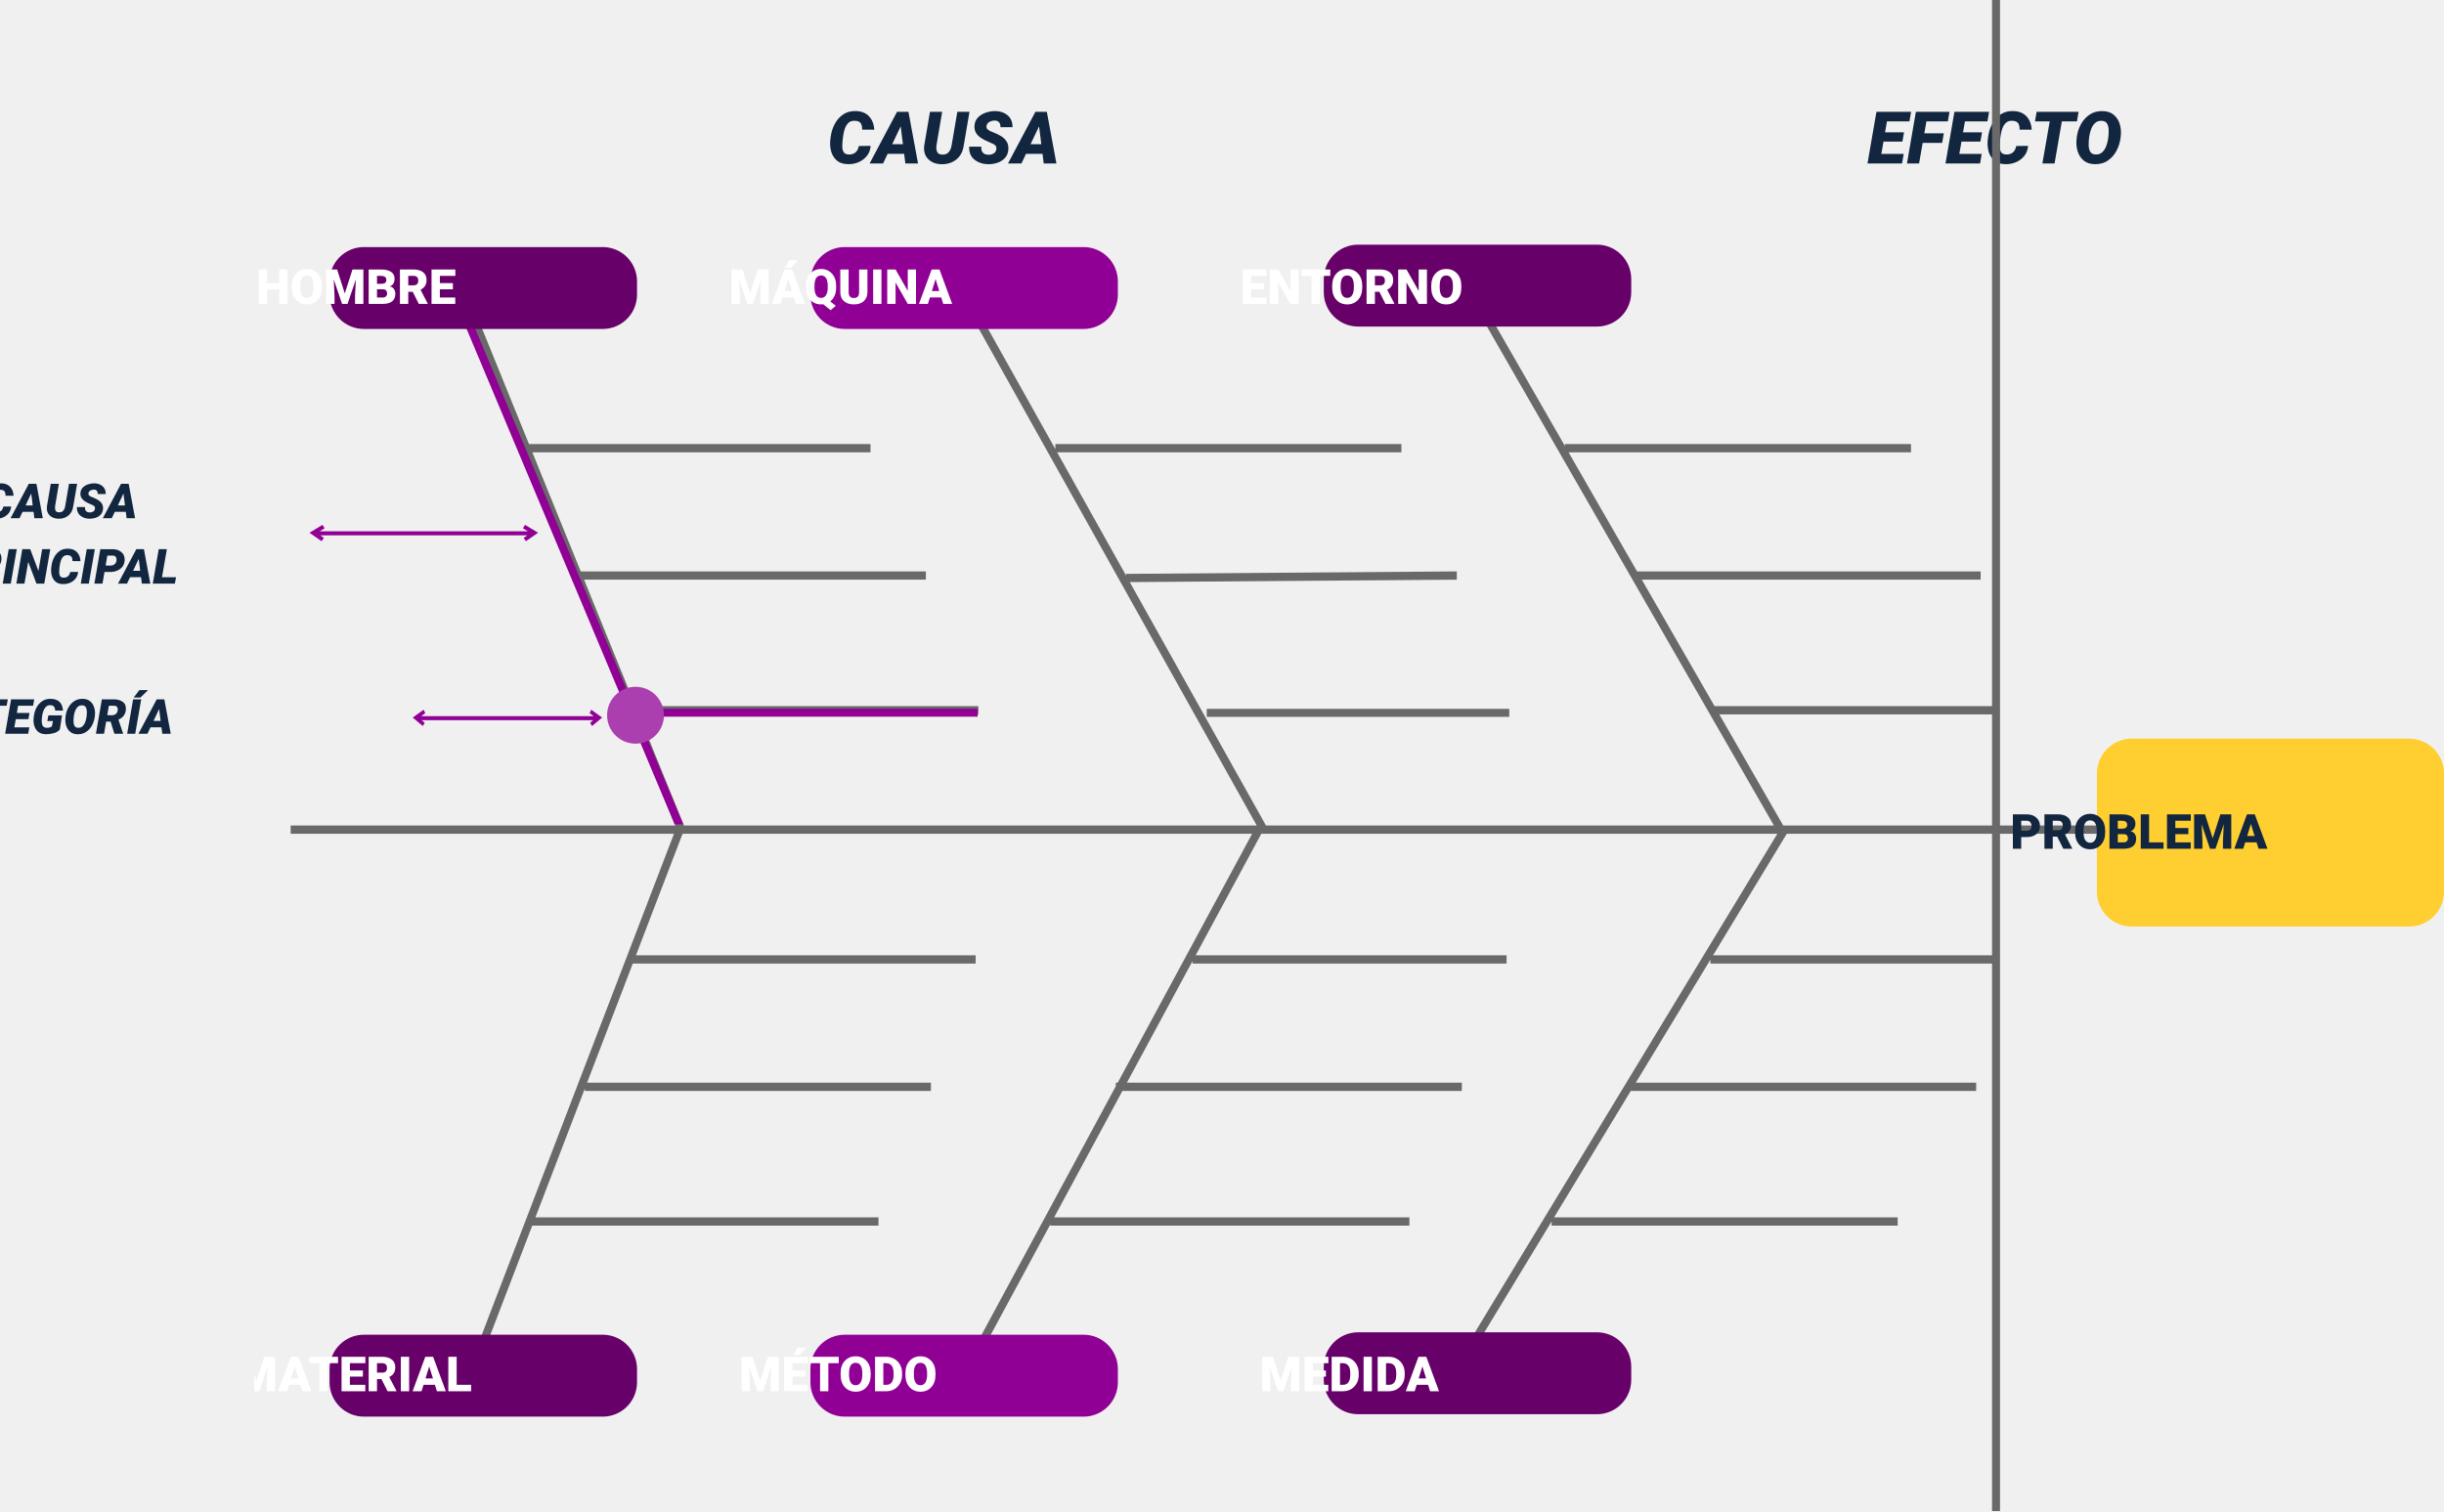
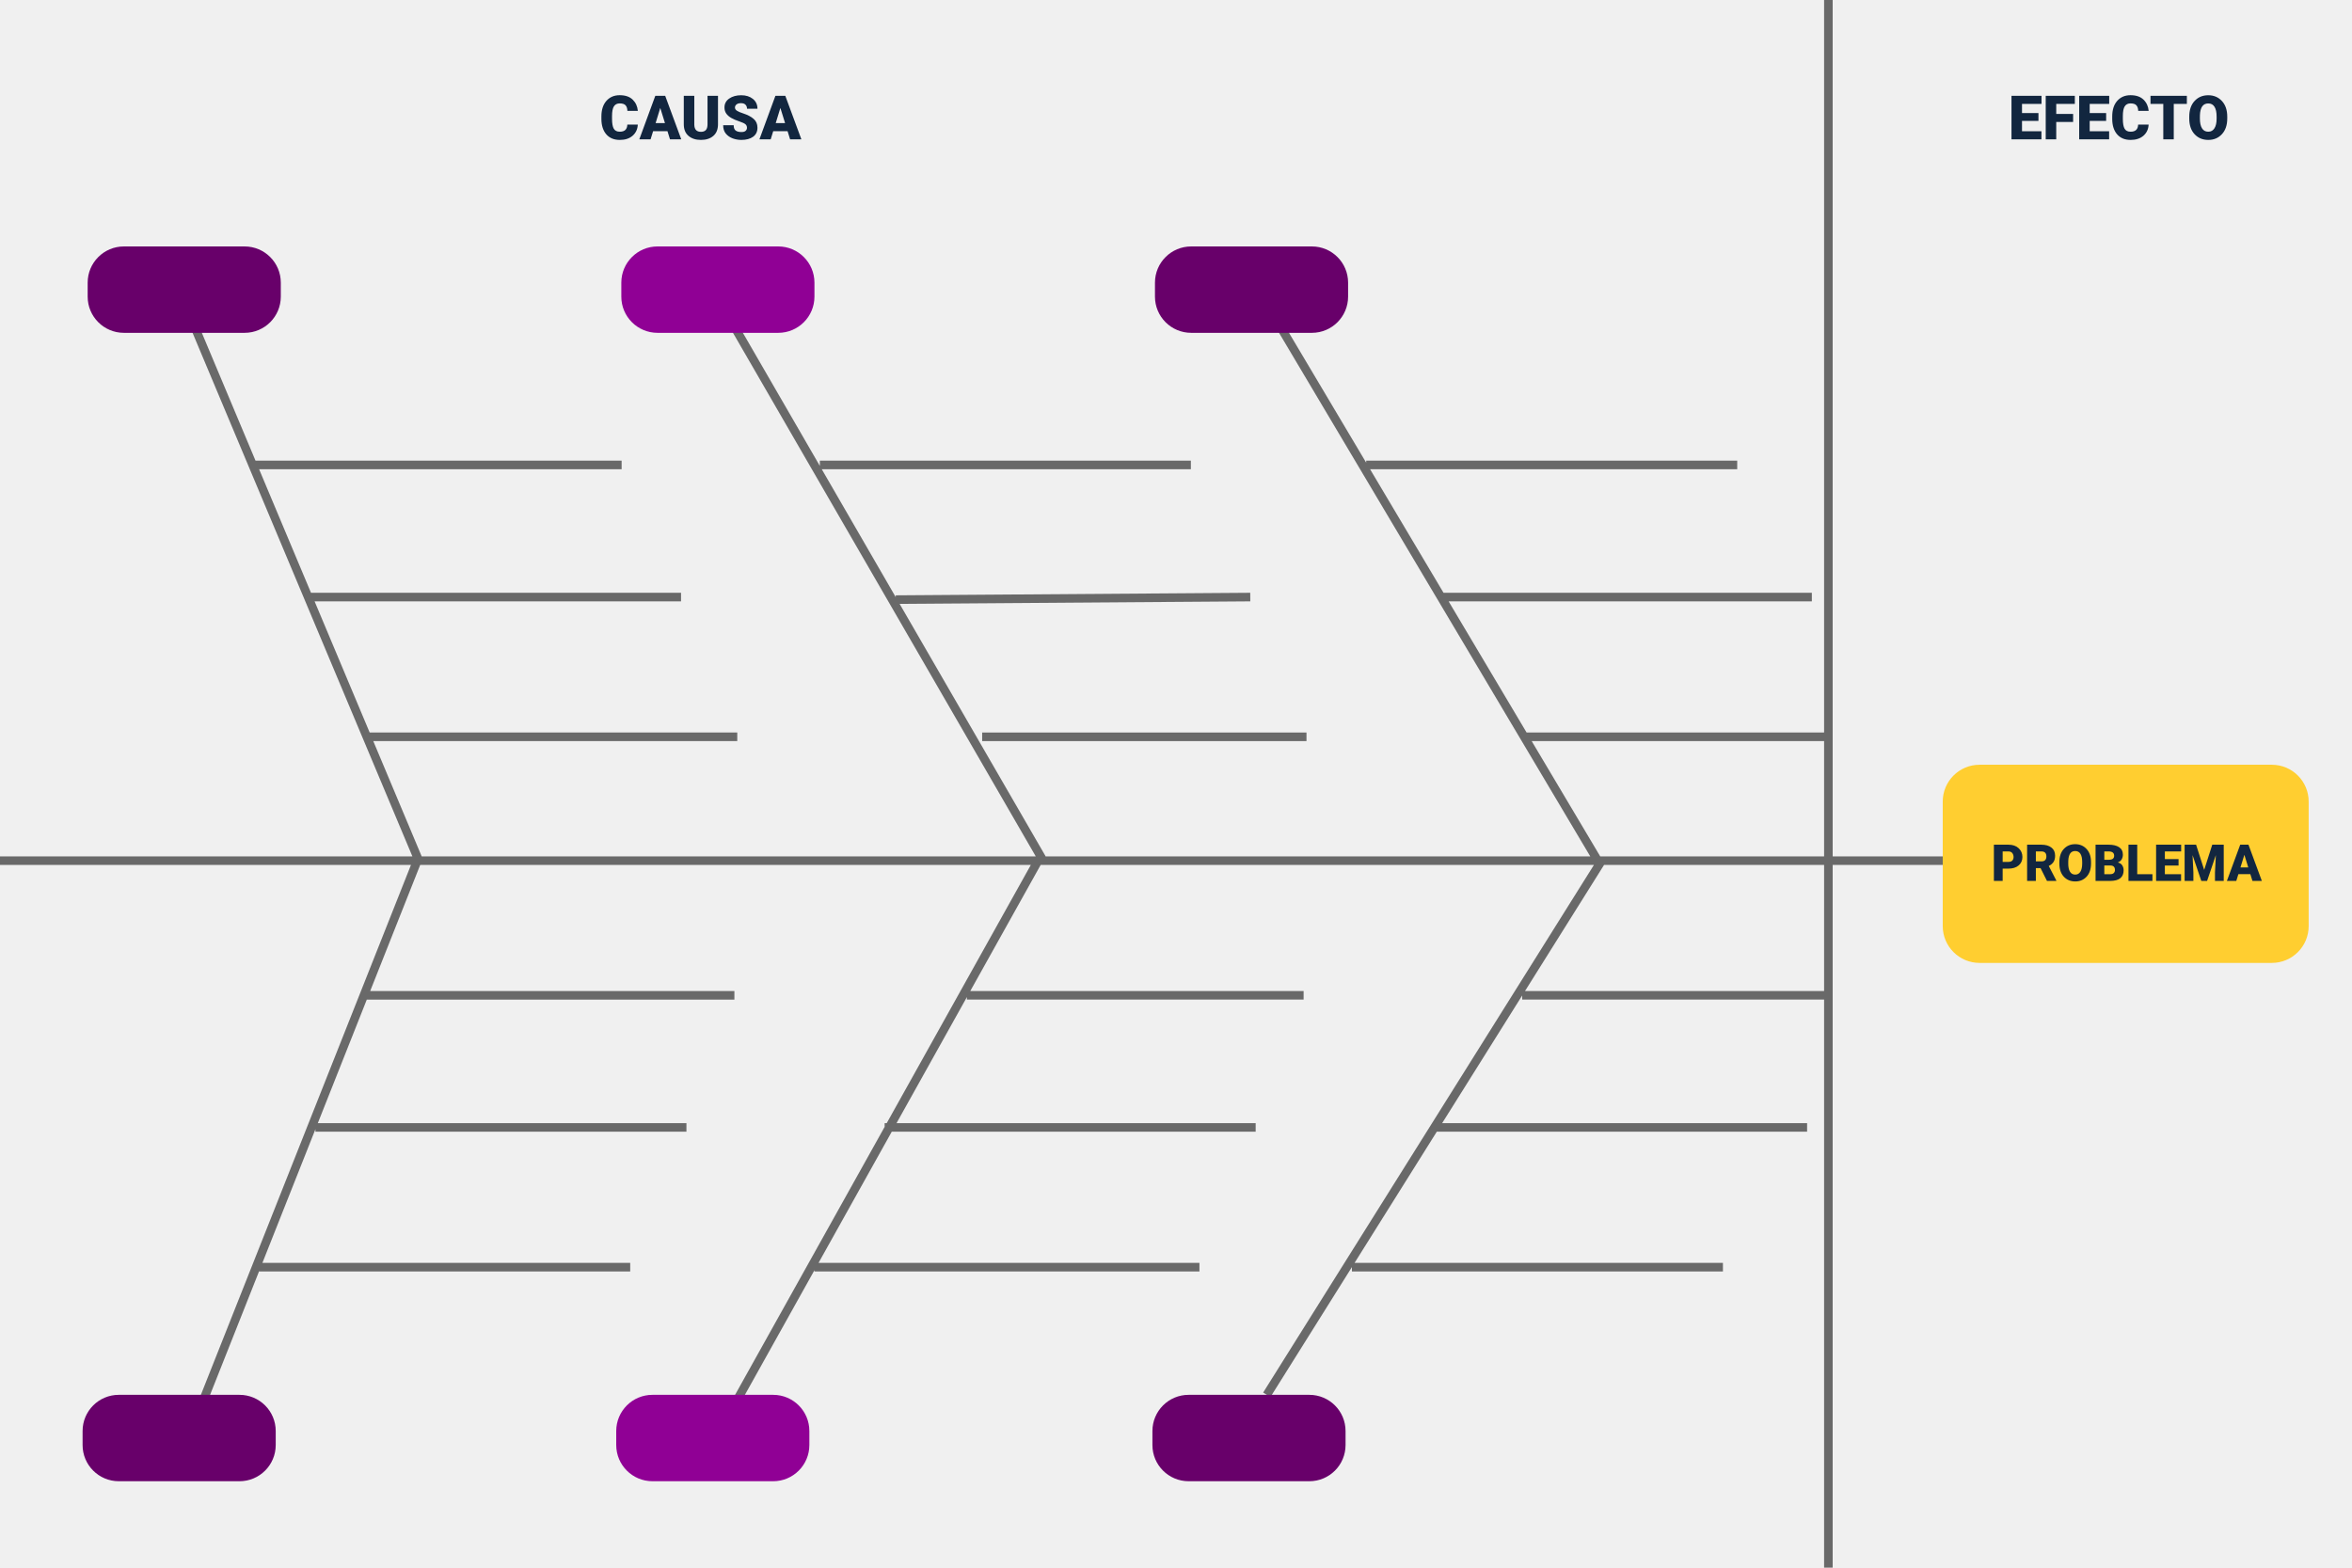
- <svg xmlns="http://www.w3.org/2000/svg" width="1009" height="624" viewBox="0 0 1009 624">
+ <svg xmlns="http://www.w3.org/2000/svg" width="922.718" height="615.11" viewBox="0 0 922.718 615.11">
  <defs>
    <clipPath id="clip-path">
-       <rect id="Rectángulo_339327" data-name="Rectángulo 339327" width="889" height="603.758" fill="none" />
-     </clipPath>
-     <clipPath id="clip-path-2">
-       <rect id="Rectángulo_339325" data-name="Rectángulo 339325" width="904" height="613.944" fill="none" />
+       <rect id="Rectángulo_339320" data-name="Rectángulo 339320" width="905.718" height="615.11" fill="none" />
    </clipPath>
  </defs>
-   <g id="Grupo_973504" data-name="Grupo 973504" transform="translate(-177 -4342.502)">
-     <text id="CAUSA" transform="translate(567 4379)" fill="#12263f" font-size="30" font-family="Roboto-BlackItalic, Roboto" font-weight="800" font-style="italic">
-       <tspan x="-48.391" y="31">CAUSA</tspan>
-     </text>
-     <text id="EFECTO" transform="translate(1001 4379)" fill="#12263f" font-size="30" font-family="Roboto-BlackItalic, Roboto" font-weight="800" font-style="italic">
-       <tspan x="-53.035" y="31">EFECTO</tspan>
-     </text>
-     <g id="Grupo_973011" data-name="Grupo 973011" transform="translate(286 4348.001)">
-       <g id="Grupo_973013" data-name="Grupo 973013" transform="translate(11 5.094)">
-         <path id="Trazado_697463" data-name="Trazado 697463" d="M617.386,344.763l.281-.463h84.738v50.187H587.232ZM589.81,294.995h112.6v45.892H616.2ZM702.405,0V291.582H587.847l-30.024-52.211H697.7v-3.413H555.861l-28.28-49.176H668.951v-3.413H526.084v.81l-31.972-55.6-2.838,1.745L612.359,340.886H402.567l.042-.078L346.421,240.373l135.03-1-.022-3.413L344.922,236.97l0,.732L316.44,186.782H458.566v-3.413H315.7v2.09l-32.942-58.885-2.859,1.709L398.811,340.837l-.026.049H162.375l-18.64-45.892H283.9v-3.412H142.348L121.14,239.372H262.248v-3.413H119.754L99.778,186.782h139.6v-3.413H98.392l-22.99-56.6-3.046,1.321,86.437,212.8H0V344.3H158.247L73.321,565.723l3.071,1.257L99.81,505.923v.19H242.677V502.7H101.046l20.414-53.225v1.015H264.326v-3.413H122.38L141.242,397.9H282.8v-3.413H142.551L161.8,344.3H396.941L341.449,447.077h-.8v1.475l-63.7,117.981,2.884,1.664,33.785-62.574v.49H461.869V502.7H315.2l28.19-52.21H483.519v-3.413H345.231l27.1-50.2V397.9H501.988v-3.413H373.625l27.1-50.187H613.771L486.4,554.32l2.8,1.813,31.383-51.745v1.725H663.447V502.7H521.6l31.663-52.21H695.861v-3.413H555.338l30.805-50.8V397.9H702.405V624h3.3V344.3h60v-3.413h-60V0Z" transform="translate(0 -10.592)" fill="#696969" />
-         <rect id="Rectángulo_339326" data-name="Rectángulo 339326" width="124.885" height="3.303" transform="translate(378.204 282.124)" fill="#696969" />
-         <g id="Grupo_973014" data-name="Grupo 973014" transform="translate(0 -0.001)">
-           <g id="Grupo_973013-2" data-name="Grupo 973013" clip-path="url(#clip-path)">
-             <path id="Trazado_697471" data-name="Trazado 697471" d="M155.487,318.535l-18.641-44.4H277.009v-3.3H135.46l-21.208-50.517-1.386-3.3L92.89,169.43l-1.386-3.3-22.99-54.764-3.046,1.278L151.9,318.535Z" transform="translate(6.603 11.232)" fill="#900095" />
-             <path id="Trazado_697472" data-name="Trazado 697472" d="M142.15,259.742A11.742,11.742,0,1,1,130.408,248a11.743,11.743,0,0,1,11.743,11.743" transform="translate(11.968 25.012)" fill="#ab3faf" />
-             <path id="Trazado_697473" data-name="Trazado 697473" d="M96.04,187.263l-.849,1.417,2.081,1.247H11.216l2.081-1.247-.85-1.417-5.407,3.244,5.024,3.5.943-1.356-1.538-1.07H97.018l-1.537,1.07L96.423,194l5.025-3.5Z" transform="translate(0.71 18.887)" fill="#900095" />
-             <path id="Trazado_697474" data-name="Trazado 697474" d="M119.483,256.6l-.7,1.417,1.723,1.247H49.235l1.724-1.247-.7-1.417-4.478,3.244,4.161,3.5.782-1.356-1.274-1.07h70.848l-1.274,1.07.781,1.356,4.162-3.5Z" transform="translate(4.617 25.879)" fill="#900095" />
-           </g>
-         </g>
-       </g>
-       <g id="Grupo_973010" data-name="Grupo 973010" transform="translate(0 0)">
-         <g id="Grupo_973009" data-name="Grupo 973009" transform="translate(-4)" clip-path="url(#clip-path-2)">
-           <path id="Trazado_697456" data-name="Trazado 697456" d="M507.166,119.164H408.6a14.179,14.179,0,0,1-14.18-14.18V99.512A14.179,14.179,0,0,1,408.6,85.333h98.568a14.179,14.179,0,0,1,14.18,14.179v5.473a14.179,14.179,0,0,1-14.18,14.18" transform="translate(47.105 10.191)" fill="#68006a" />
-           <path id="Trazado_697457" data-name="Trazado 697457" d="M317.832,120.053H219.264a14.18,14.18,0,0,1-14.18-14.18V100.4a14.179,14.179,0,0,1,14.18-14.179h98.568a14.179,14.179,0,0,1,14.18,14.179v5.473a14.179,14.179,0,0,1-14.18,14.18" transform="translate(24.493 10.297)" fill="#900095" />
-           <path id="Trazado_697458" data-name="Trazado 697458" d="M140.5,120.053H41.931a14.18,14.18,0,0,1-14.18-14.18V100.4a14.179,14.179,0,0,1,14.18-14.179H140.5a14.179,14.179,0,0,1,14.18,14.179v5.473a14.179,14.179,0,0,1-14.18,14.18" transform="translate(3.314 10.297)" fill="#68006a" />
-           <path id="Trazado_697459" data-name="Trazado 697459" d="M507.166,520.386H408.6a14.179,14.179,0,0,1-14.18-14.18v-5.473a14.179,14.179,0,0,1,14.18-14.179h98.568a14.179,14.179,0,0,1,14.18,14.179v5.473a14.179,14.179,0,0,1-14.18,14.18" transform="translate(47.105 58.109)" fill="#68006a" />
-           <path id="Trazado_697460" data-name="Trazado 697460" d="M317.832,521.275H219.264a14.18,14.18,0,0,1-14.18-14.18v-5.473a14.179,14.179,0,0,1,14.18-14.179h98.568a14.179,14.179,0,0,1,14.18,14.179V507.1a14.18,14.18,0,0,1-14.18,14.18" transform="translate(24.493 58.215)" fill="#900095" />
-           <path id="Trazado_697461" data-name="Trazado 697461" d="M140.5,521.275H41.931a14.18,14.18,0,0,1-14.18-14.18v-5.473a14.179,14.179,0,0,1,14.18-14.179H140.5a14.179,14.179,0,0,1,14.18,14.179V507.1a14.18,14.18,0,0,1-14.18,14.18" transform="translate(3.314 58.215)" fill="#68006a" />
-           <path id="Trazado_697462" data-name="Trazado 697462" d="M693.983,345.168a14.428,14.428,0,0,1-14.428-14.428V281.983a14.428,14.428,0,0,1,14.428-14.428h114.43a14.428,14.428,0,0,1,14.428,14.428V330.74a14.429,14.429,0,0,1-14.428,14.428" transform="translate(81.158 31.954)" fill="#ffce30" />
-           <text id="PROBLEMA" transform="translate(778 325.999)" fill="#12263f" font-size="20" font-family="Roboto-Black, Roboto" font-weight="800">
-             <tspan x="-53.066" y="19">PROBLEMA</tspan>
-           </text>
-           <text id="HOMBRE" transform="translate(42 100.999)" fill="#fff" font-size="20" font-family="Roboto-Black, Roboto" font-weight="800">
-             <tspan x="-41.265" y="19">HOMBRE</tspan>
-           </text>
-           <text id="MATERIAL" transform="translate(41 549.999)" fill="#fff" font-size="20" font-family="Roboto-Black, Roboto" font-weight="800">
-             <tspan x="-48.838" y="19">MATERIAL</tspan>
-           </text>
-           <text id="MÁQUINA" transform="translate(242 100.999)" fill="#fff" font-size="20" font-family="Roboto-Black, Roboto" font-weight="800">
-             <tspan x="-46.05" y="19">MÁQUINA</tspan>
-           </text>
-           <text id="MÉTODO" transform="translate(241 549.999)" fill="#fff" font-size="20" font-family="Roboto-Black, Roboto" font-weight="800">
-             <tspan x="-40.898" y="19">MÉTODO</tspan>
-           </text>
-           <text id="ENTORNO" transform="translate(453 100.999)" fill="#fff" font-size="20" font-family="Roboto-Black, Roboto" font-weight="800">
-             <tspan x="-45.996" y="19">ENTORNO</tspan>
-           </text>
-           <text id="MEDIDA" transform="translate(452 549.999)" fill="#fff" font-size="20" font-family="Roboto-Black, Roboto" font-weight="800">
-             <tspan x="-37.017" y="19">MEDIDA</tspan>
-           </text>
-         </g>
+   <g id="Grupo_973499" data-name="Grupo 973499" transform="translate(-235.282 -4362.333)">
+     <g id="Grupo_973003" data-name="Grupo 973003" transform="translate(235.282 4362.333)">
+       <g id="Grupo_973002" data-name="Grupo 973002" clip-path="url(#clip-path)">
+         <path id="Trazado_697448" data-name="Trazado 697448" d="M780.1,339.4v-3.365H718.979V0h-3.365v287.43H598.9l-30.589-51.467h142.5V232.6h-144.5L537.5,184.121H681.531v-3.365H535.978v.8L503.4,126.748l-2.891,1.719L623.875,336.031H410.137l.043-.077-57.244-99,137.57-.987-.024-3.365-139.074,1,.006.721-29.022-50.194h144.8v-3.365H321.636v2.059l-33.561-58.045-2.912,1.685L406.31,335.982l-.027.048H165.428l-18.99-45.237h142.8v-3.365H145.025l-21.606-51.467h143.76V232.6H122.006l-20.351-48.476h142.22v-3.365H100.242L76.82,124.963l-3.1,1.3,88.062,209.766H0V339.4H161.223L74.7,557.665l3.128,1.239,23.858-60.187v.187H247.24v-3.365H102.946l20.8-52.466v1H269.3v-3.365H124.682L143.9,392.232H288.114v-3.365H145.231L164.843,339.4H404.406L347.87,440.709h-.811v1.454l-64.9,116.3,2.94,1.64,34.419-61.682v.483H470.554v-3.365H321.126l28.72-51.466H492.612v-3.365H351.723l27.612-49.481v1H511.428v-3.365H380.653L408.26,339.4H625.313L495.548,546.424l2.85,1.788L530.37,497.2v1.7H675.924v-3.365H531.413l32.258-51.466H708.948v-3.365H565.781l31.384-50.072v1.595H715.614V615.111h3.365V339.4Zm-179.2-48.6H715.614v45.237H627.789Zm114.712,98.073H598.275L629,339.852l.286-.456h86.331Z" transform="translate(0 0)" fill="#696969" />
+         <rect id="Rectángulo_339319" data-name="Rectángulo 339319" width="127.234" height="3.365" transform="translate(385.316 287.429)" fill="#696969" />
+         <path id="Trazado_697449" data-name="Trazado 697449" d="M465.56,120.118H418.206A14.206,14.206,0,0,1,404,105.911v-5.483a14.206,14.206,0,0,1,14.207-14.206H465.56a14.206,14.206,0,0,1,14.207,14.206v5.483a14.206,14.206,0,0,1-14.207,14.207" transform="translate(49.108 10.481)" fill="#68006a" />
+         <path id="Trazado_697450" data-name="Trazado 697450" d="M278.893,120.118H231.539a14.206,14.206,0,0,1-14.207-14.207v-5.483a14.206,14.206,0,0,1,14.207-14.206h47.354A14.206,14.206,0,0,1,293.1,100.428v5.483a14.206,14.206,0,0,1-14.207,14.207" transform="translate(26.418 10.481)" fill="#900095" />
+         <path id="Trazado_697451" data-name="Trazado 697451" d="M92.227,120.118H44.873a14.206,14.206,0,0,1-14.207-14.207v-5.483A14.206,14.206,0,0,1,44.873,86.222H92.227a14.206,14.206,0,0,1,14.207,14.206v5.483a14.206,14.206,0,0,1-14.207,14.207" transform="translate(3.728 10.481)" fill="#68006a" />
+         <path id="Trazado_697452" data-name="Trazado 697452" d="M464.671,521.9H417.317a14.206,14.206,0,0,1-14.207-14.207v-5.483A14.206,14.206,0,0,1,417.317,488h47.354a14.206,14.206,0,0,1,14.207,14.206v5.483A14.206,14.206,0,0,1,464.671,521.9" transform="translate(49 59.319)" fill="#68006a" />
+         <path id="Trazado_697453" data-name="Trazado 697453" d="M277.116,521.9H229.762a14.206,14.206,0,0,1-14.207-14.207v-5.483A14.206,14.206,0,0,1,229.762,488h47.354a14.206,14.206,0,0,1,14.207,14.206v5.483A14.206,14.206,0,0,1,277.116,521.9" transform="translate(26.202 59.319)" fill="#900095" />
+         <path id="Trazado_697454" data-name="Trazado 697454" d="M90.449,521.9H43.095a14.206,14.206,0,0,1-14.207-14.207v-5.483A14.206,14.206,0,0,1,43.095,488H90.449a14.206,14.206,0,0,1,14.207,14.206v5.483A14.206,14.206,0,0,1,90.449,521.9" transform="translate(3.512 59.319)" fill="#68006a" />
+         <path id="Trazado_697447" data-name="Trazado 697447" d="M808.658,345.316H694.011a14.456,14.456,0,0,1-14.456-14.456V282.011a14.455,14.455,0,0,1,14.456-14.456H808.658a14.456,14.456,0,0,1,14.456,14.456V330.86a14.456,14.456,0,0,1-14.456,14.456" transform="translate(82.604 32.523)" fill="#ffce30" />
+         <text id="PROBLEMA" transform="translate(780.718 326.667)" fill="#12263f" font-size="20" font-family="Roboto-Black, Roboto" font-weight="800">
+           <tspan x="0.434" y="19">PROBLEMA</tspan>
+         </text>
      </g>
    </g>
-     <text id="CAUSA_PRINCIPAL" data-name="CAUSA PRINCIPAL" transform="translate(202 4535.502)" fill="#12263f" font-size="20" font-family="Roboto-BlackItalic, Roboto" font-weight="800" font-style="italic">
-       <tspan x="-32.261" y="21">CAUSA</tspan>
-       <tspan x="-49.419" y="48">PRINCIPAL</tspan>
+     <text id="CAUSA" transform="translate(455 4394)" fill="#12263f" font-size="24" font-family="Roboto-Black, Roboto" font-weight="800">
+       <tspan x="15.391" y="23">CAUSA</tspan>
    </text>
-     <text id="SUBCATEGORÍA" transform="translate(177 4624.502)" fill="#12263f" font-size="20" font-family="Roboto-BlackItalic, Roboto" font-weight="800" font-style="italic">
-       <tspan x="-72.461" y="21">SUBCATEGORÍA</tspan>
+     <text id="EFECTO" transform="translate(975 4394)" fill="#12263f" font-size="24" font-family="Roboto-Black, Roboto" font-weight="800">
+       <tspan x="48.117" y="23">EFECTO</tspan>
    </text>
  </g>
</svg>
